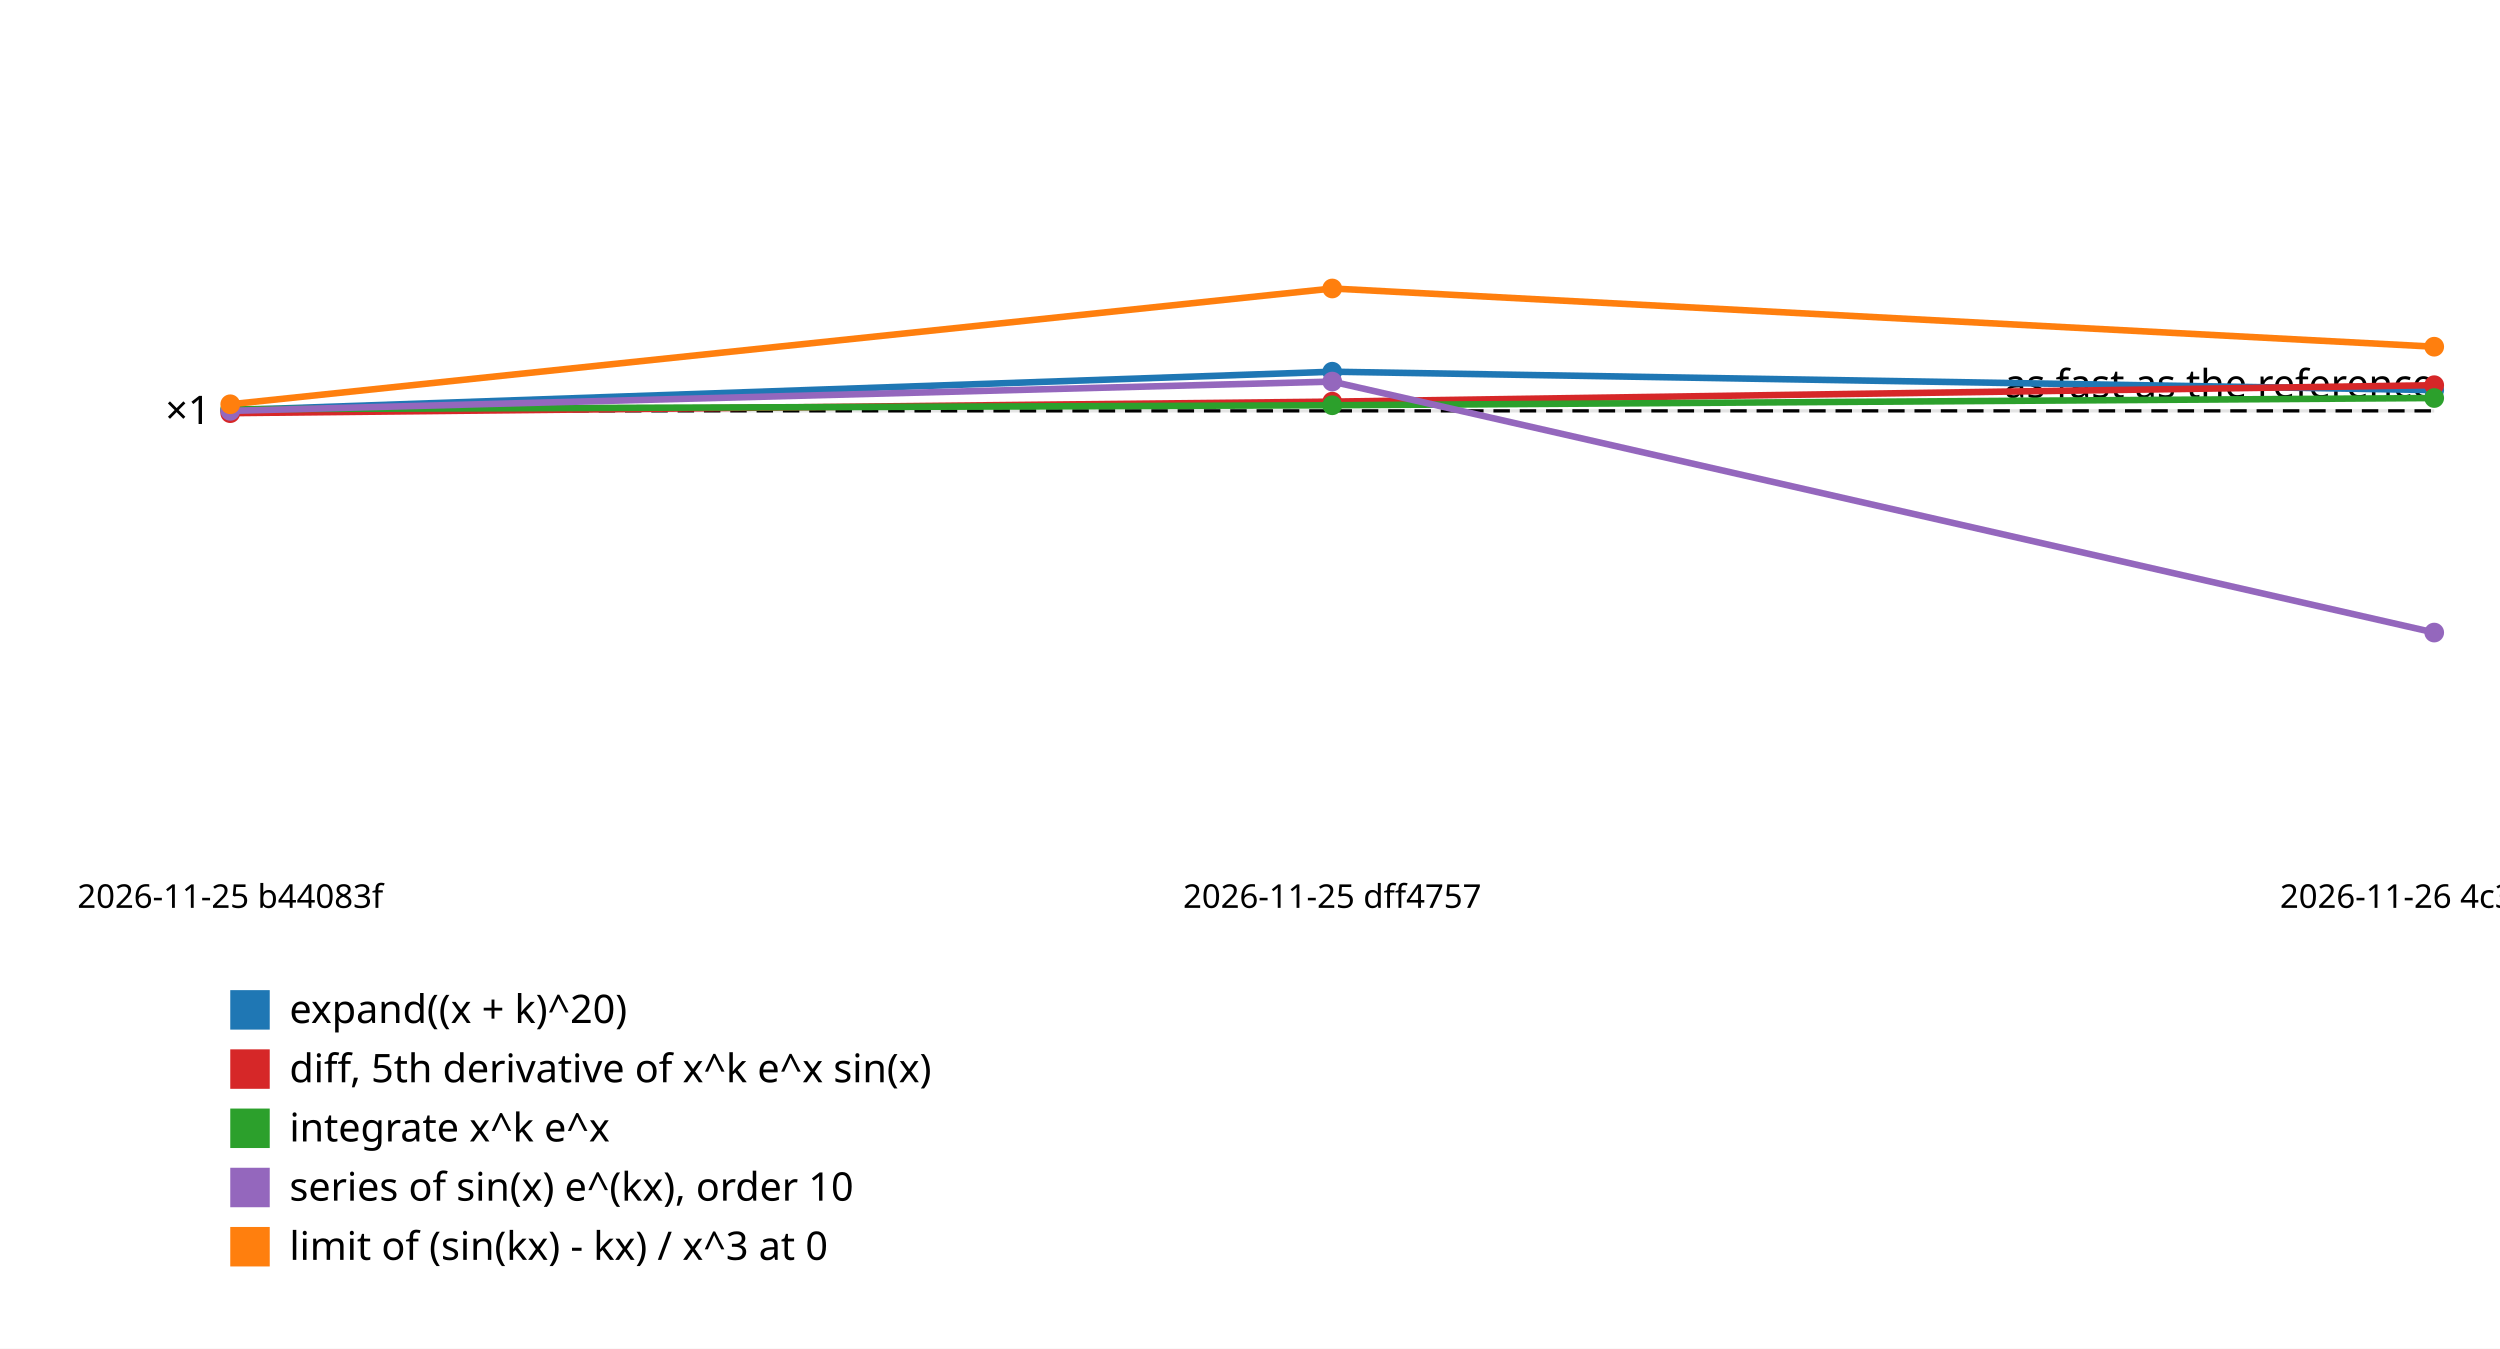
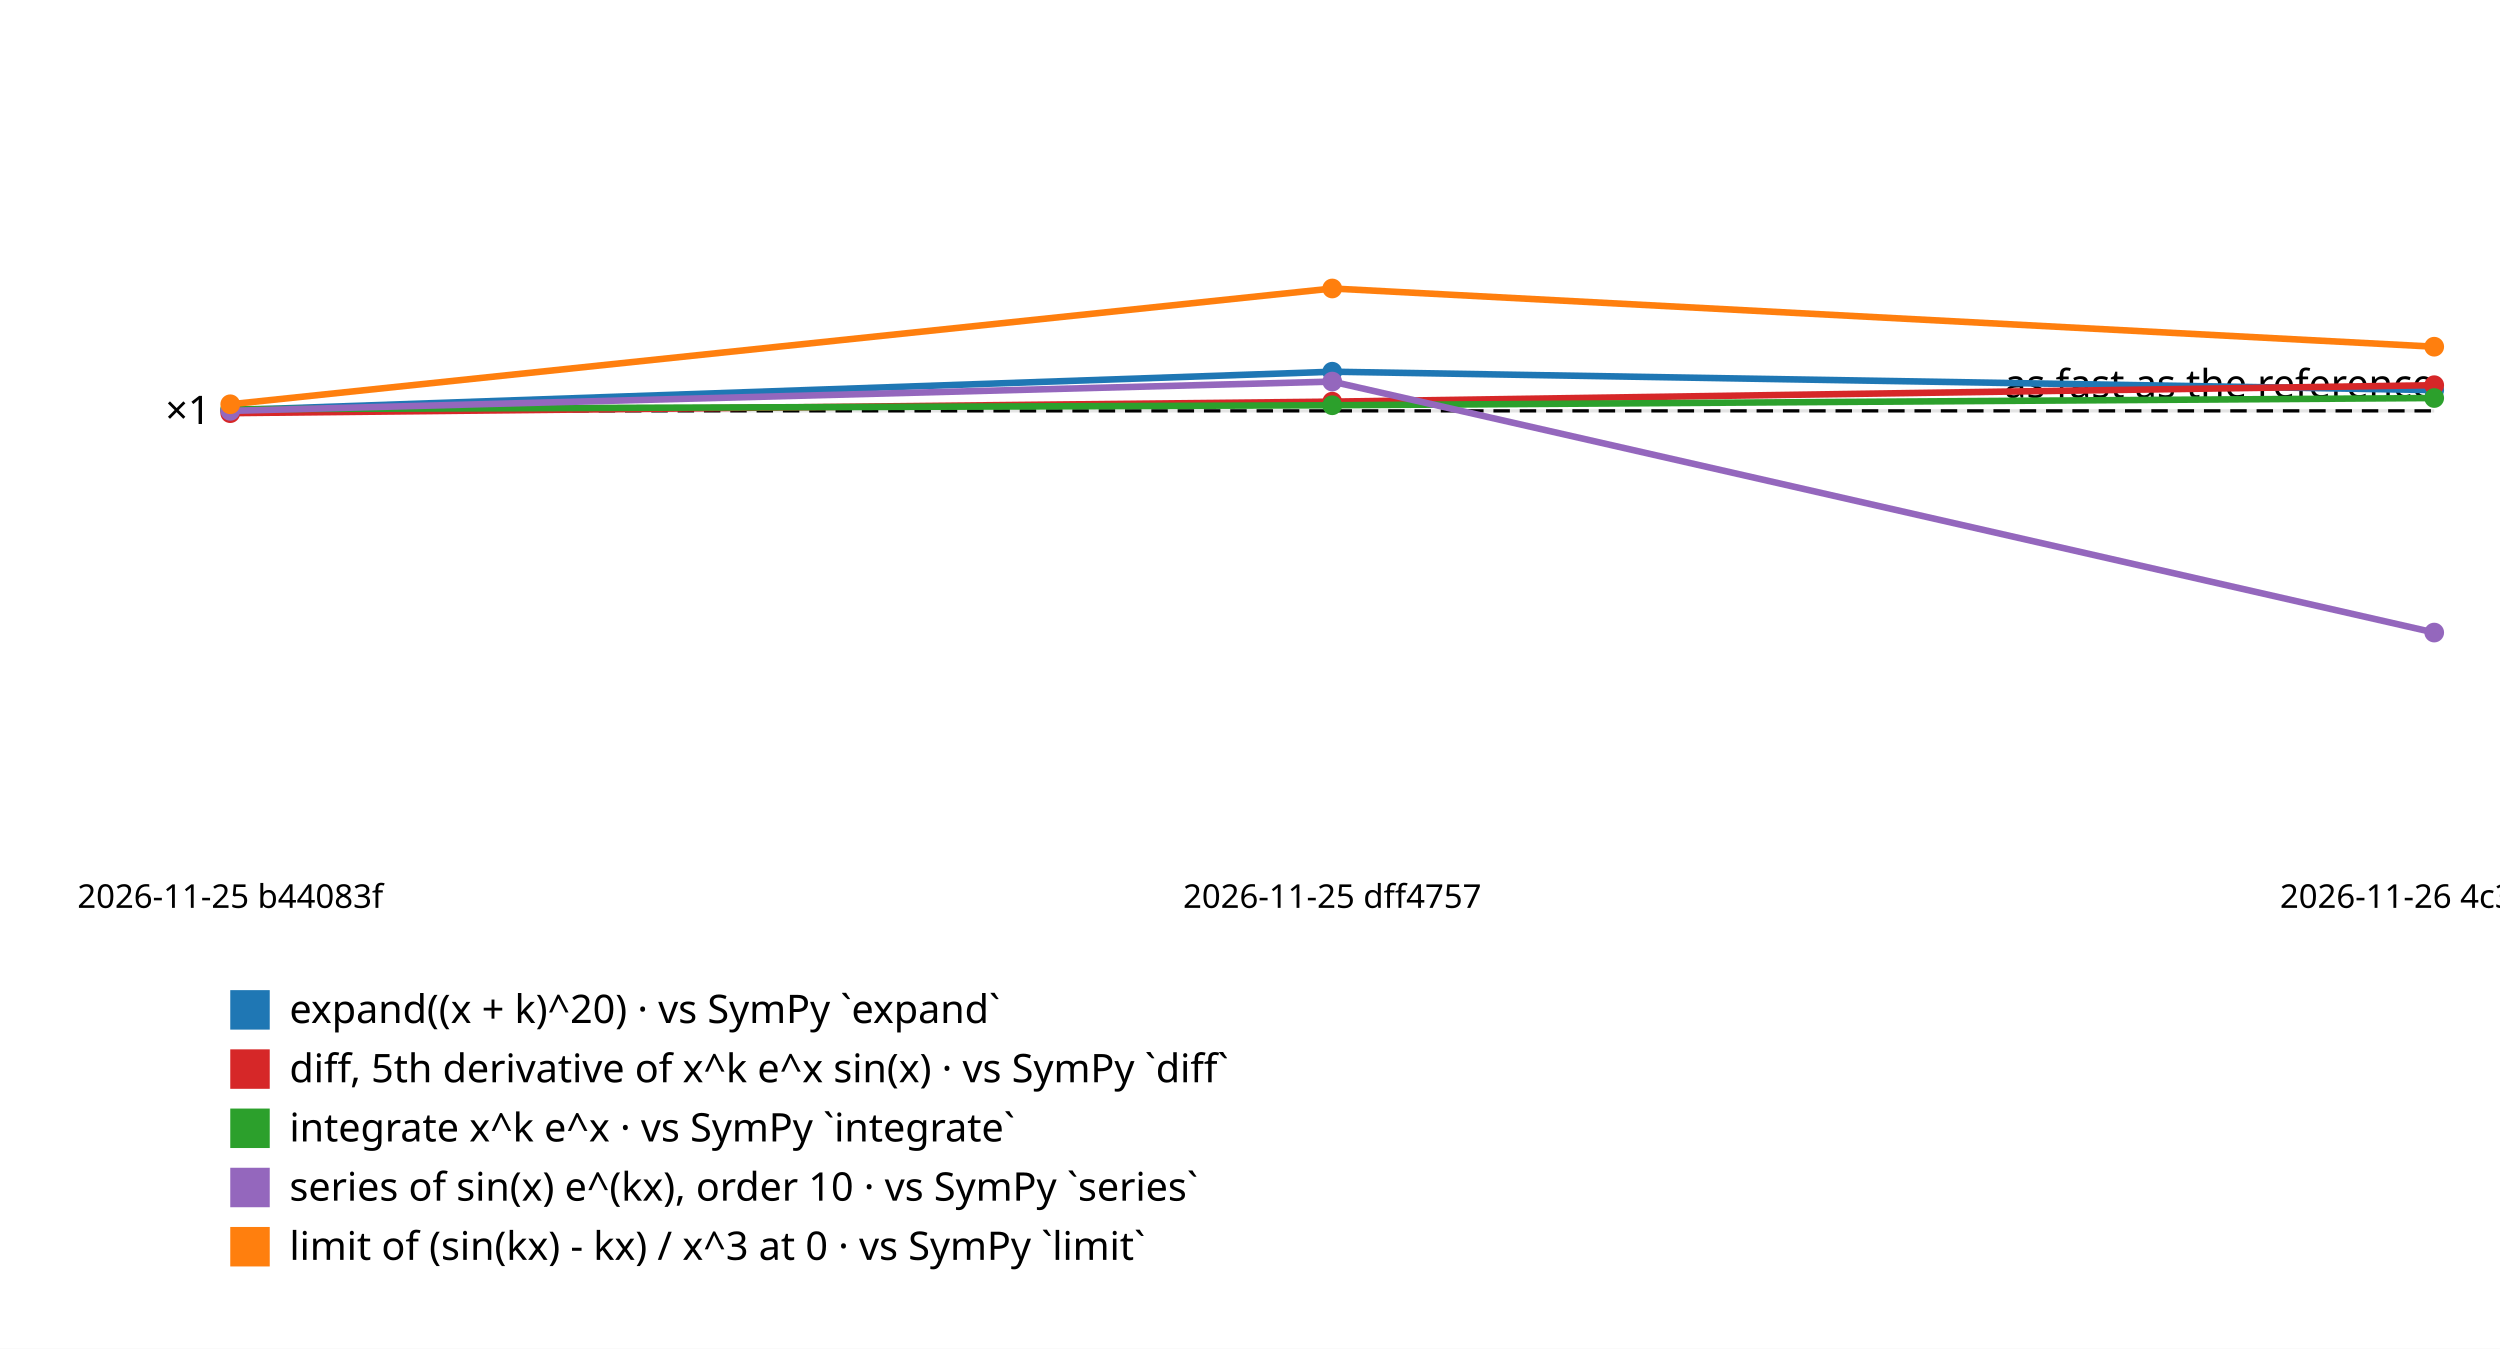
<svg xmlns="http://www.w3.org/2000/svg" width="760" height="410" font-family="sans-serif" font-size="12">
  <rect width="760" height="410" fill="white" />
  <line x1="70" x2="740" y1="124.9" y2="124.9" stroke="#e5e5e5" />
  <text x="64" y="128.9" text-anchor="end">×1</text>
  <line x1="70" x2="740" y1="124.9" y2="124.9" stroke="black" stroke-dasharray="5 3" />
  <text x="740" y="120.9" text-anchor="end">as fast as the reference</text>
  <text x="70.0" y="276" text-anchor="middle" font-size="10">2026-11-25 b44083f</text>
  <text x="405.0" y="276" text-anchor="middle" font-size="10">2026-11-25 dff4757</text>
  <text x="740.0" y="276" text-anchor="middle" font-size="10">2026-11-26 4c333a4</text>
  <polyline points="70.0,124.7 405.0,113.0 740.0,118.6" fill="none" stroke="#1f77b4" stroke-width="2" />
  <circle cx="70.0" cy="124.7" r="3" fill="#1f77b4" />
  <circle cx="405.0" cy="113.0" r="3" fill="#1f77b4" />
  <circle cx="740.0" cy="118.6" r="3" fill="#1f77b4" />
  <rect x="70" y="301" width="12" height="12" fill="#1f77b4" />
-   <text x="88" y="311">expand((x + k)^20)</text>
+   <text x="88" y="311">expand((x + k)^20) · vs SymPy `expand`</text>
  <polyline points="70.0,125.6 405.0,122.1 740.0,117.1" fill="none" stroke="#d62728" stroke-width="2" />
  <circle cx="70.0" cy="125.6" r="3" fill="#d62728" />
  <circle cx="405.0" cy="122.1" r="3" fill="#d62728" />
  <circle cx="740.0" cy="117.1" r="3" fill="#d62728" />
  <rect x="70" y="319" width="12" height="12" fill="#d62728" />
-   <text x="88" y="329">diff, 5th derivative of x^k e^x sin(x)</text>
+   <text x="88" y="329">diff, 5th derivative of x^k e^x sin(x) · vs SymPy `diff`</text>
  <polyline points="70.0,124.4 405.0,123.2 740.0,121.0" fill="none" stroke="#2ca02c" stroke-width="2" />
  <circle cx="70.0" cy="124.4" r="3" fill="#2ca02c" />
  <circle cx="405.0" cy="123.2" r="3" fill="#2ca02c" />
  <circle cx="740.0" cy="121.0" r="3" fill="#2ca02c" />
  <rect x="70" y="337" width="12" height="12" fill="#2ca02c" />
-   <text x="88" y="347">integrate x^k e^x</text>
+   <text x="88" y="347">integrate x^k e^x · vs SymPy `integrate`</text>
  <polyline points="70.0,124.9 405.0,116.0 740.0,192.3" fill="none" stroke="#9467bd" stroke-width="2" />
  <circle cx="70.0" cy="124.9" r="3" fill="#9467bd" />
  <circle cx="405.0" cy="116.0" r="3" fill="#9467bd" />
  <circle cx="740.0" cy="192.3" r="3" fill="#9467bd" />
  <rect x="70" y="355" width="12" height="12" fill="#9467bd" />
-   <text x="88" y="365">series of sin(x) e^(kx), order 10</text>
+   <text x="88" y="365">series of sin(x) e^(kx), order 10 · vs SymPy `series`</text>
  <polyline points="70.0,122.9 405.0,87.7 740.0,105.4" fill="none" stroke="#ff7f0e" stroke-width="2" />
  <circle cx="70.0" cy="122.9" r="3" fill="#ff7f0e" />
  <circle cx="405.0" cy="87.7" r="3" fill="#ff7f0e" />
  <circle cx="740.0" cy="105.4" r="3" fill="#ff7f0e" />
  <rect x="70" y="373" width="12" height="12" fill="#ff7f0e" />
-   <text x="88" y="383">limit of (sin(kx) - kx) / x^3 at 0</text>
+   <text x="88" y="383">limit of (sin(kx) - kx) / x^3 at 0 · vs SymPy `limit`</text>
</svg>
